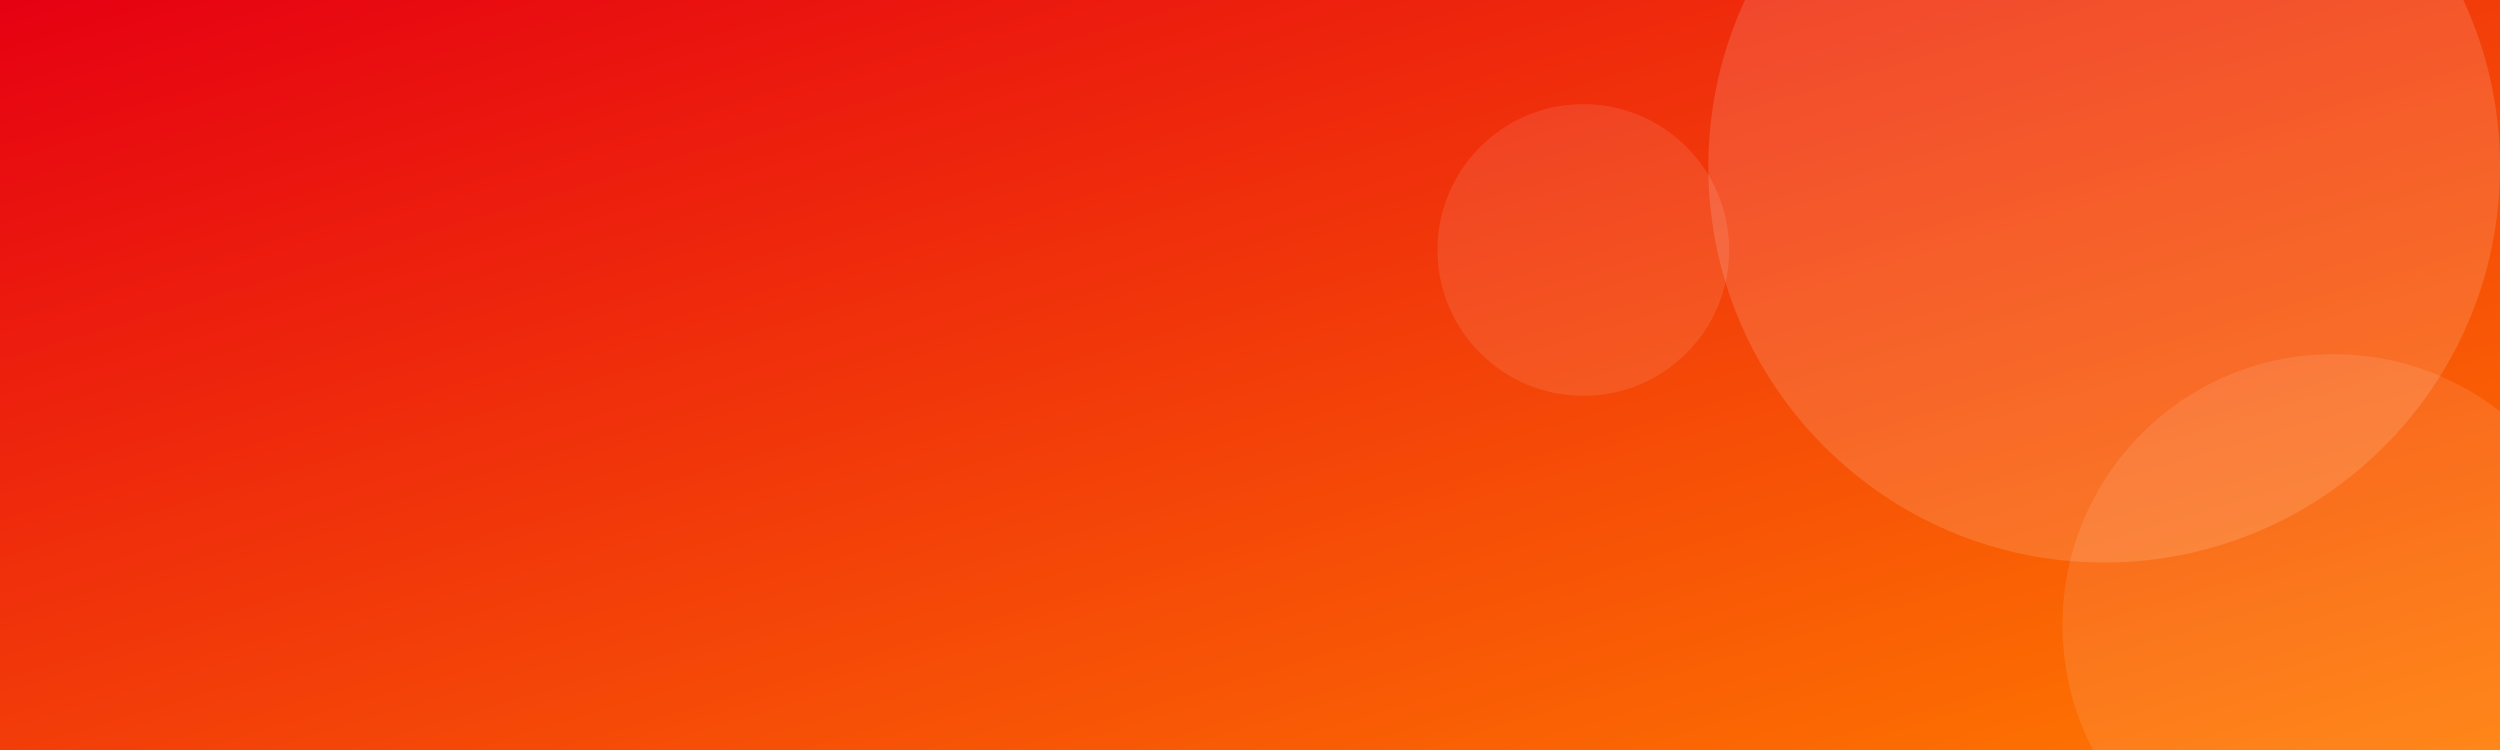
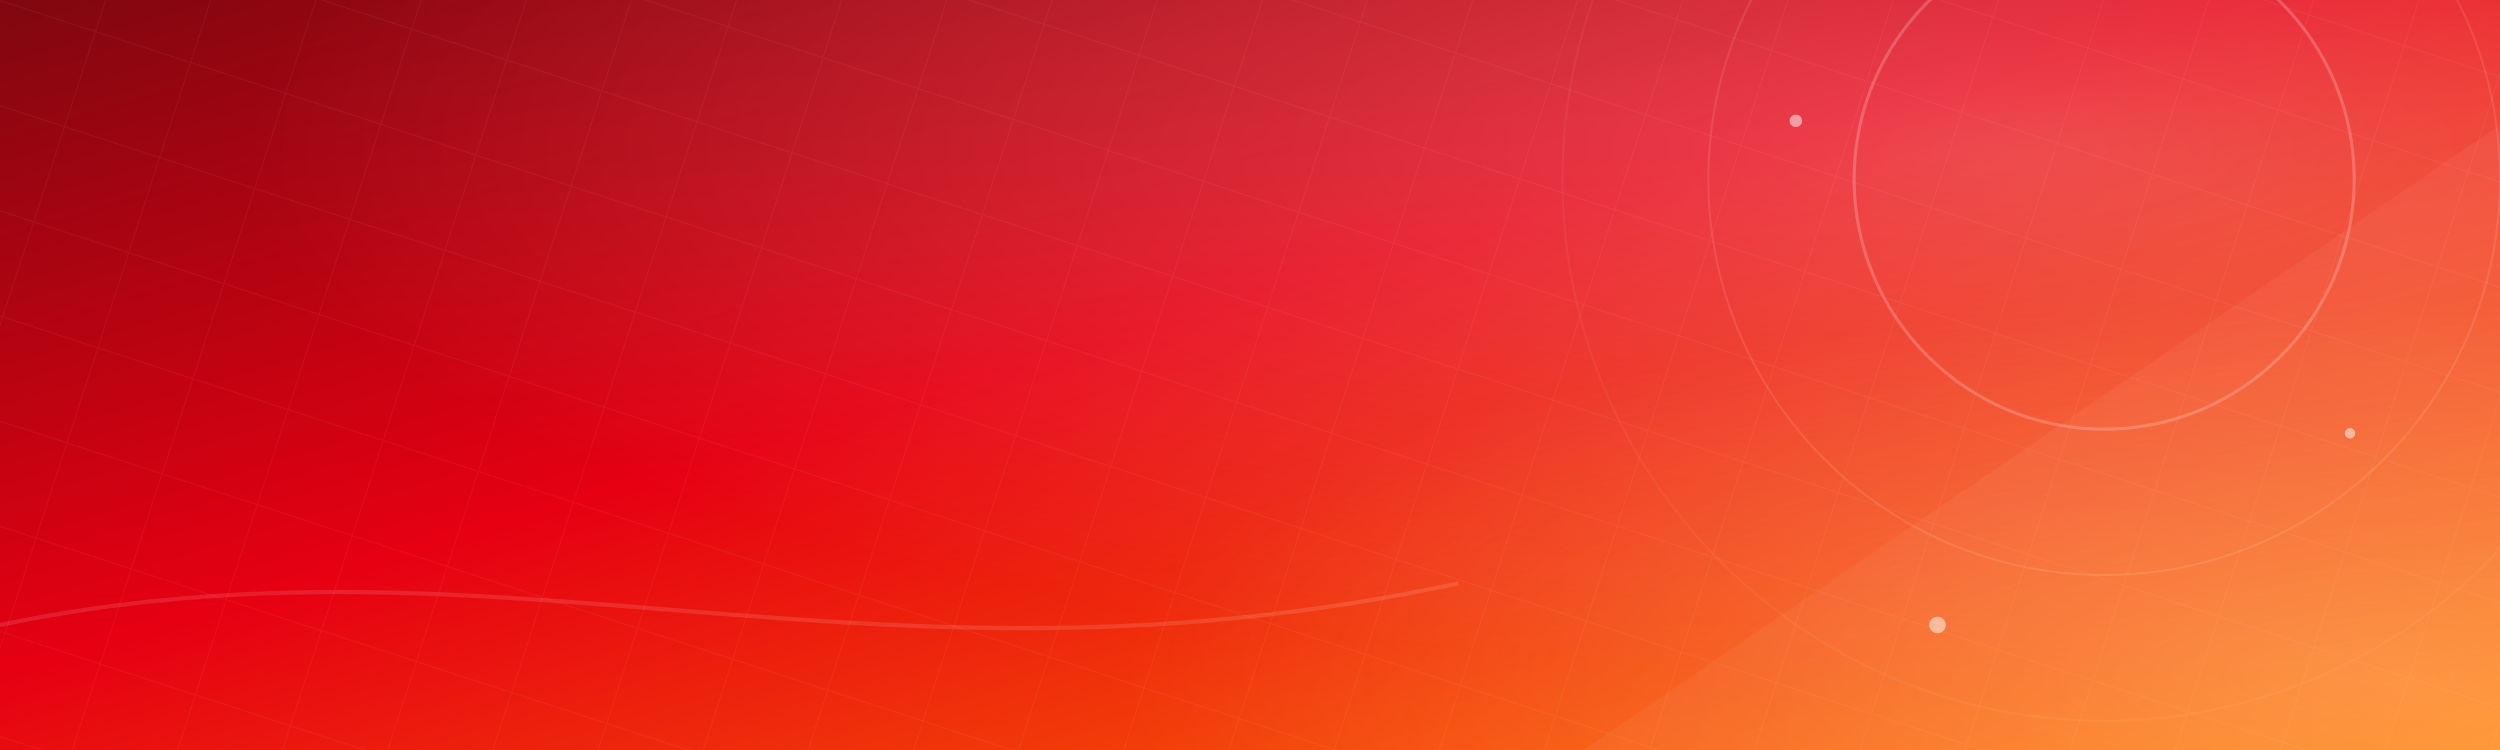
<svg xmlns="http://www.w3.org/2000/svg" width="1200" height="360" viewBox="0 0 1200 360">
  <defs>
-     <linearGradient id="g" x1="0" y1="0" x2="1" y2="1">
-       <stop offset="0%" stop-color="#e60012" />
+     <linearGradient id="bg" x1="0" y1="0" x2="1" y2="1">
+       <stop offset="0%" stop-color="#7f0710" />
+       <stop offset="45%" stop-color="#e60012" />
      <stop offset="100%" stop-color="#ff7a00" />
    </linearGradient>
+     <radialGradient id="glow" cx="0.8" cy="0.2" r="0.7">
+       <stop offset="0%" stop-color="#ffffff" stop-opacity="0.26" />
+       <stop offset="100%" stop-color="#ffffff" stop-opacity="0" />
+     </radialGradient>
+     <radialGradient id="glow2" cx="0.95" cy="0.9" r="0.5">
+       <stop offset="0%" stop-color="#ffe7c2" stop-opacity="0.3" />
+       <stop offset="100%" stop-color="#ffe7c2" stop-opacity="0" />
+     </radialGradient>
+     <pattern id="grid" width="48" height="48" patternUnits="userSpaceOnUse" patternTransform="rotate(18)">
+       <path d="M48 0H0V48" fill="none" stroke="#ffffff" stroke-opacity="0.05" stroke-width="1" />
+     </pattern>
  </defs>
-   <rect width="1200" height="360" fill="url(#g)" />
-   <circle cx="1010" cy="80" r="190" fill="rgba(255,255,255,0.14)" />
-   <circle cx="1120" cy="300" r="130" fill="rgba(255,255,255,0.10)" />
-   <circle cx="760" cy="120" r="70" fill="rgba(255,255,255,0.10)" />
+   <rect width="1200" height="360" fill="url(#bg)" />
+   <rect width="1200" height="360" fill="url(#grid)" />
+   <rect width="1200" height="360" fill="url(#glow)" />
+   <rect width="1200" height="360" fill="url(#glow2)" />
+   <g fill="none" stroke="#ffffff">
+     <circle cx="1010" cy="86" r="120" stroke-opacity="0.2" stroke-width="1.5" />
+     <circle cx="1010" cy="86" r="190" stroke-opacity="0.1" />
+     <circle cx="1010" cy="86" r="260" stroke-opacity="0.05" />
+   </g>
+   <path d="M760 360 L1200 360 L1200 60 Z" fill="#ffffff" fill-opacity="0.05" />
+   <path d="M0 300 C 240 250 420 340 700 280" fill="none" stroke="#ffffff" stroke-opacity="0.12" stroke-width="2" />
+   <g fill="#ffffff" fill-opacity="0.5">
+     <circle cx="862" cy="58" r="3" />
+     <circle cx="930" cy="300" r="4" />
+     <circle cx="1128" cy="208" r="2.5" />
+   </g>
</svg>
